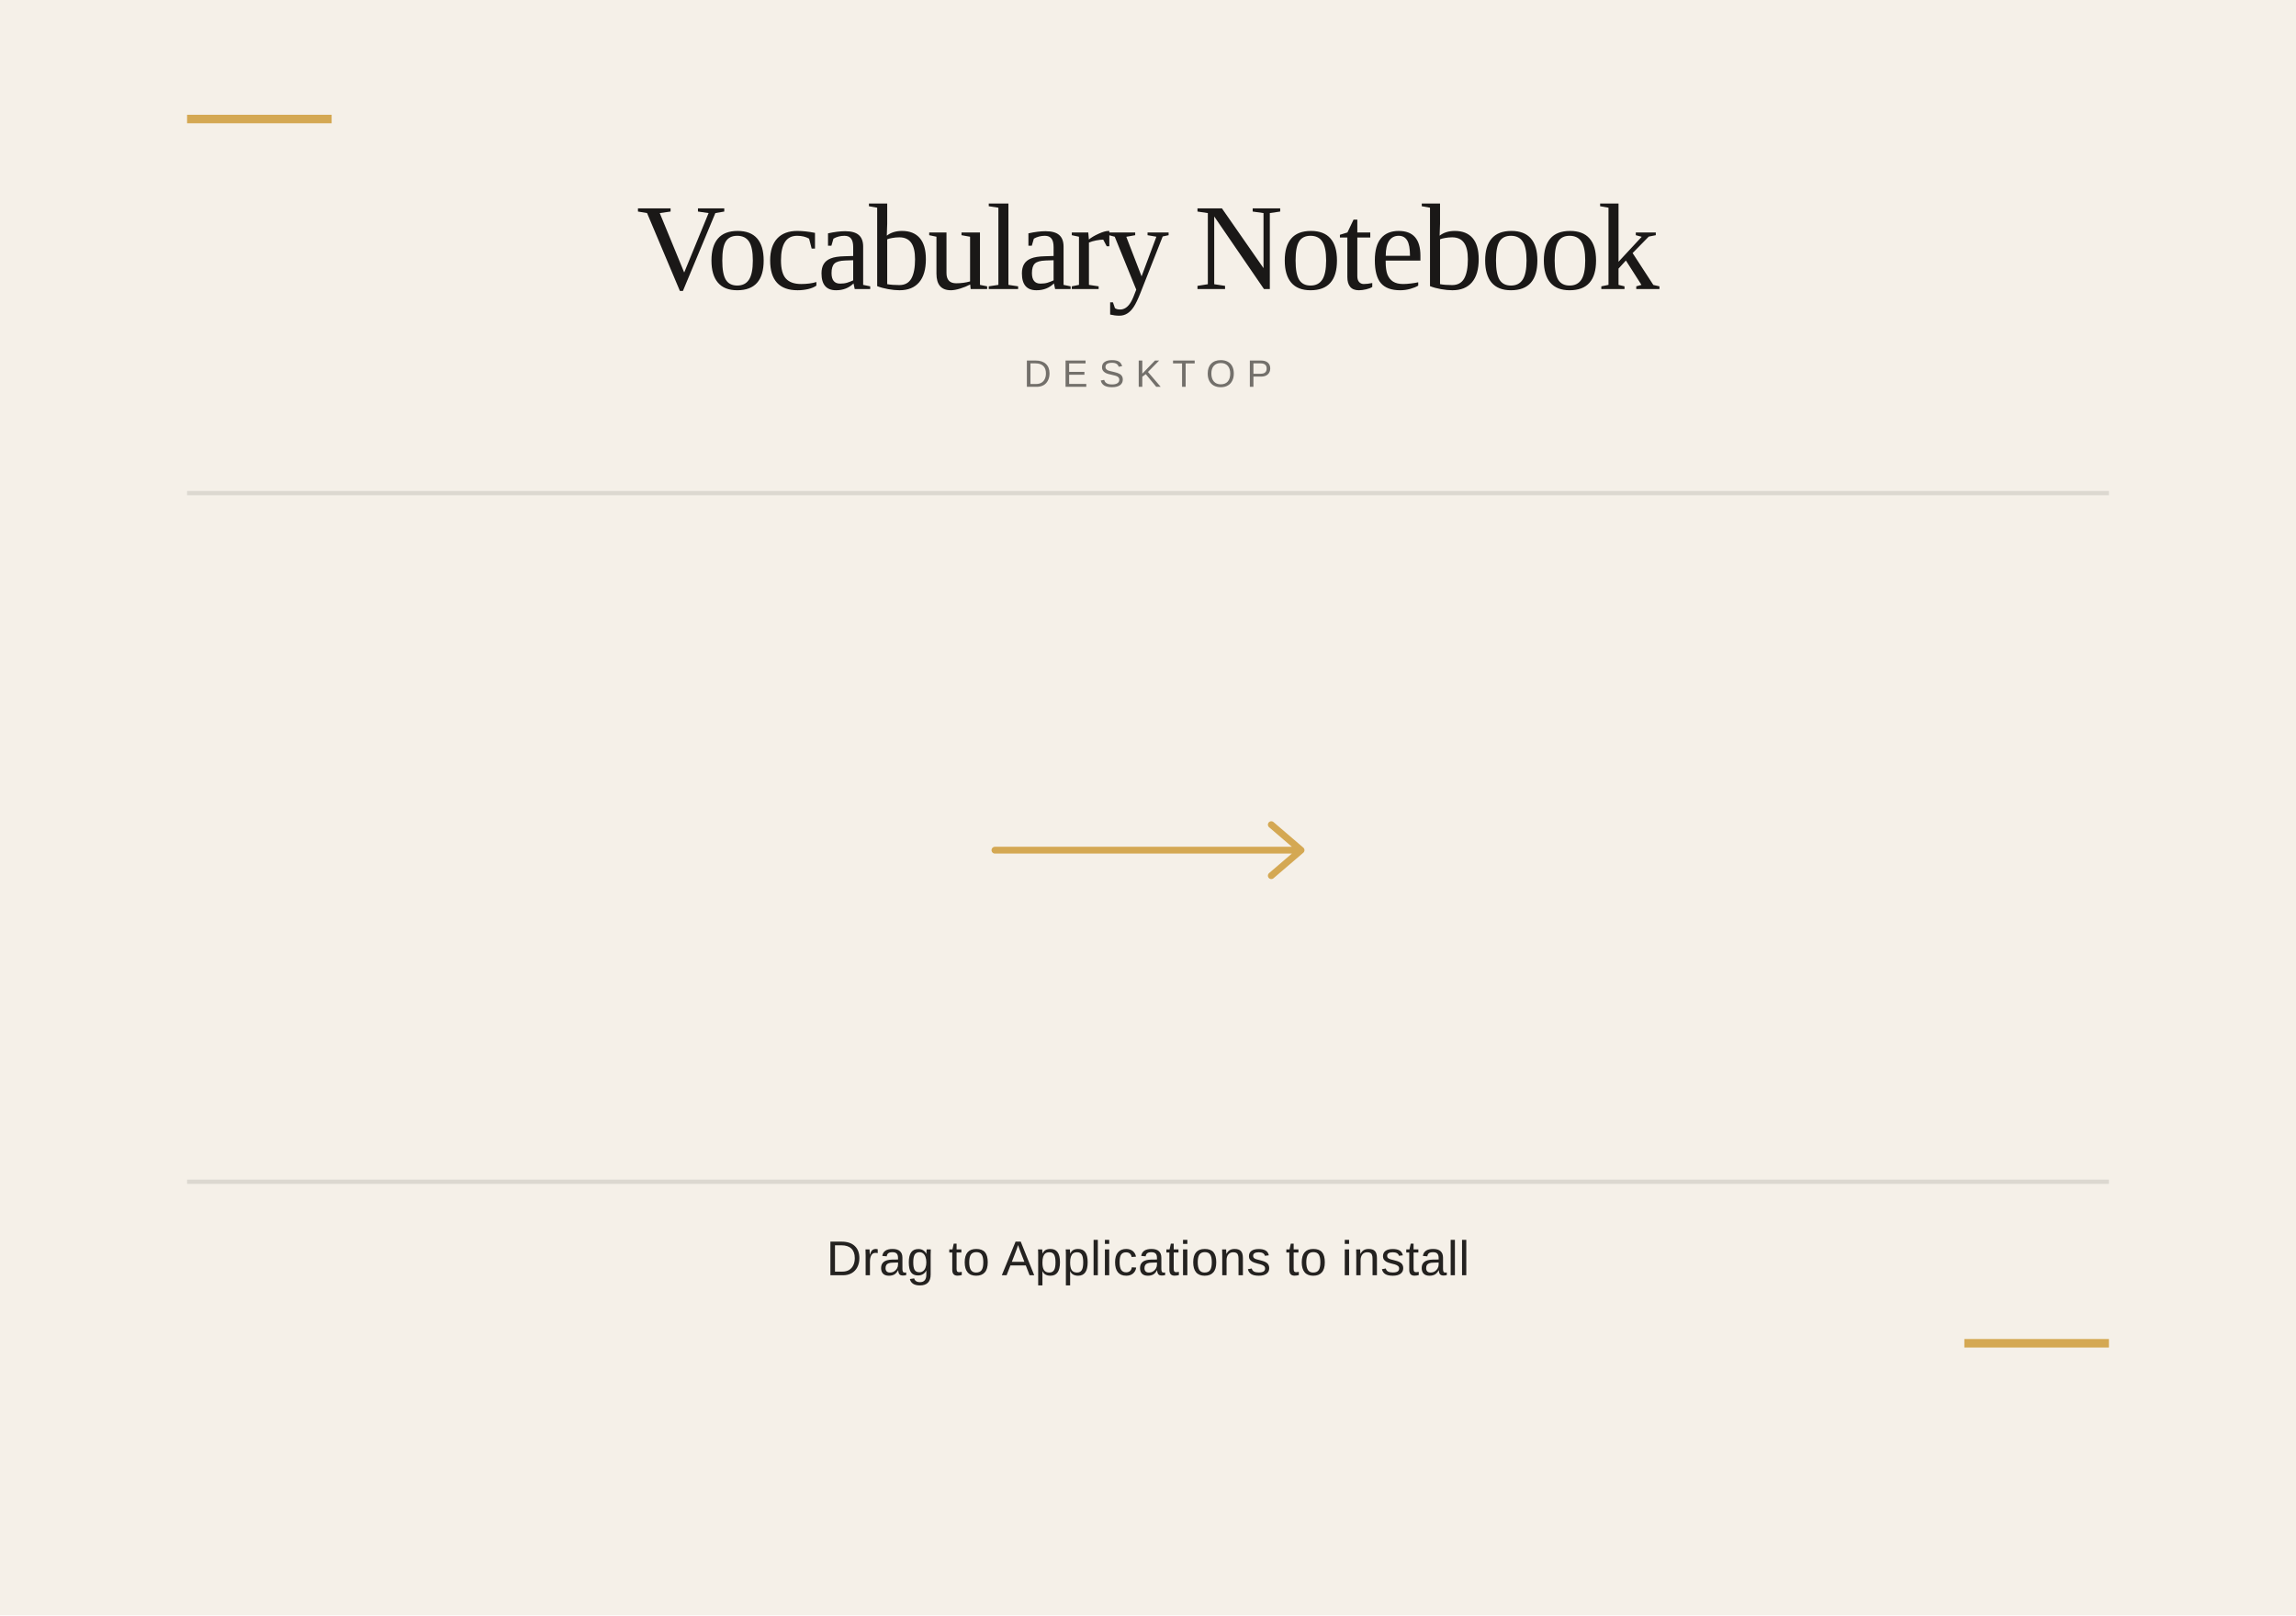
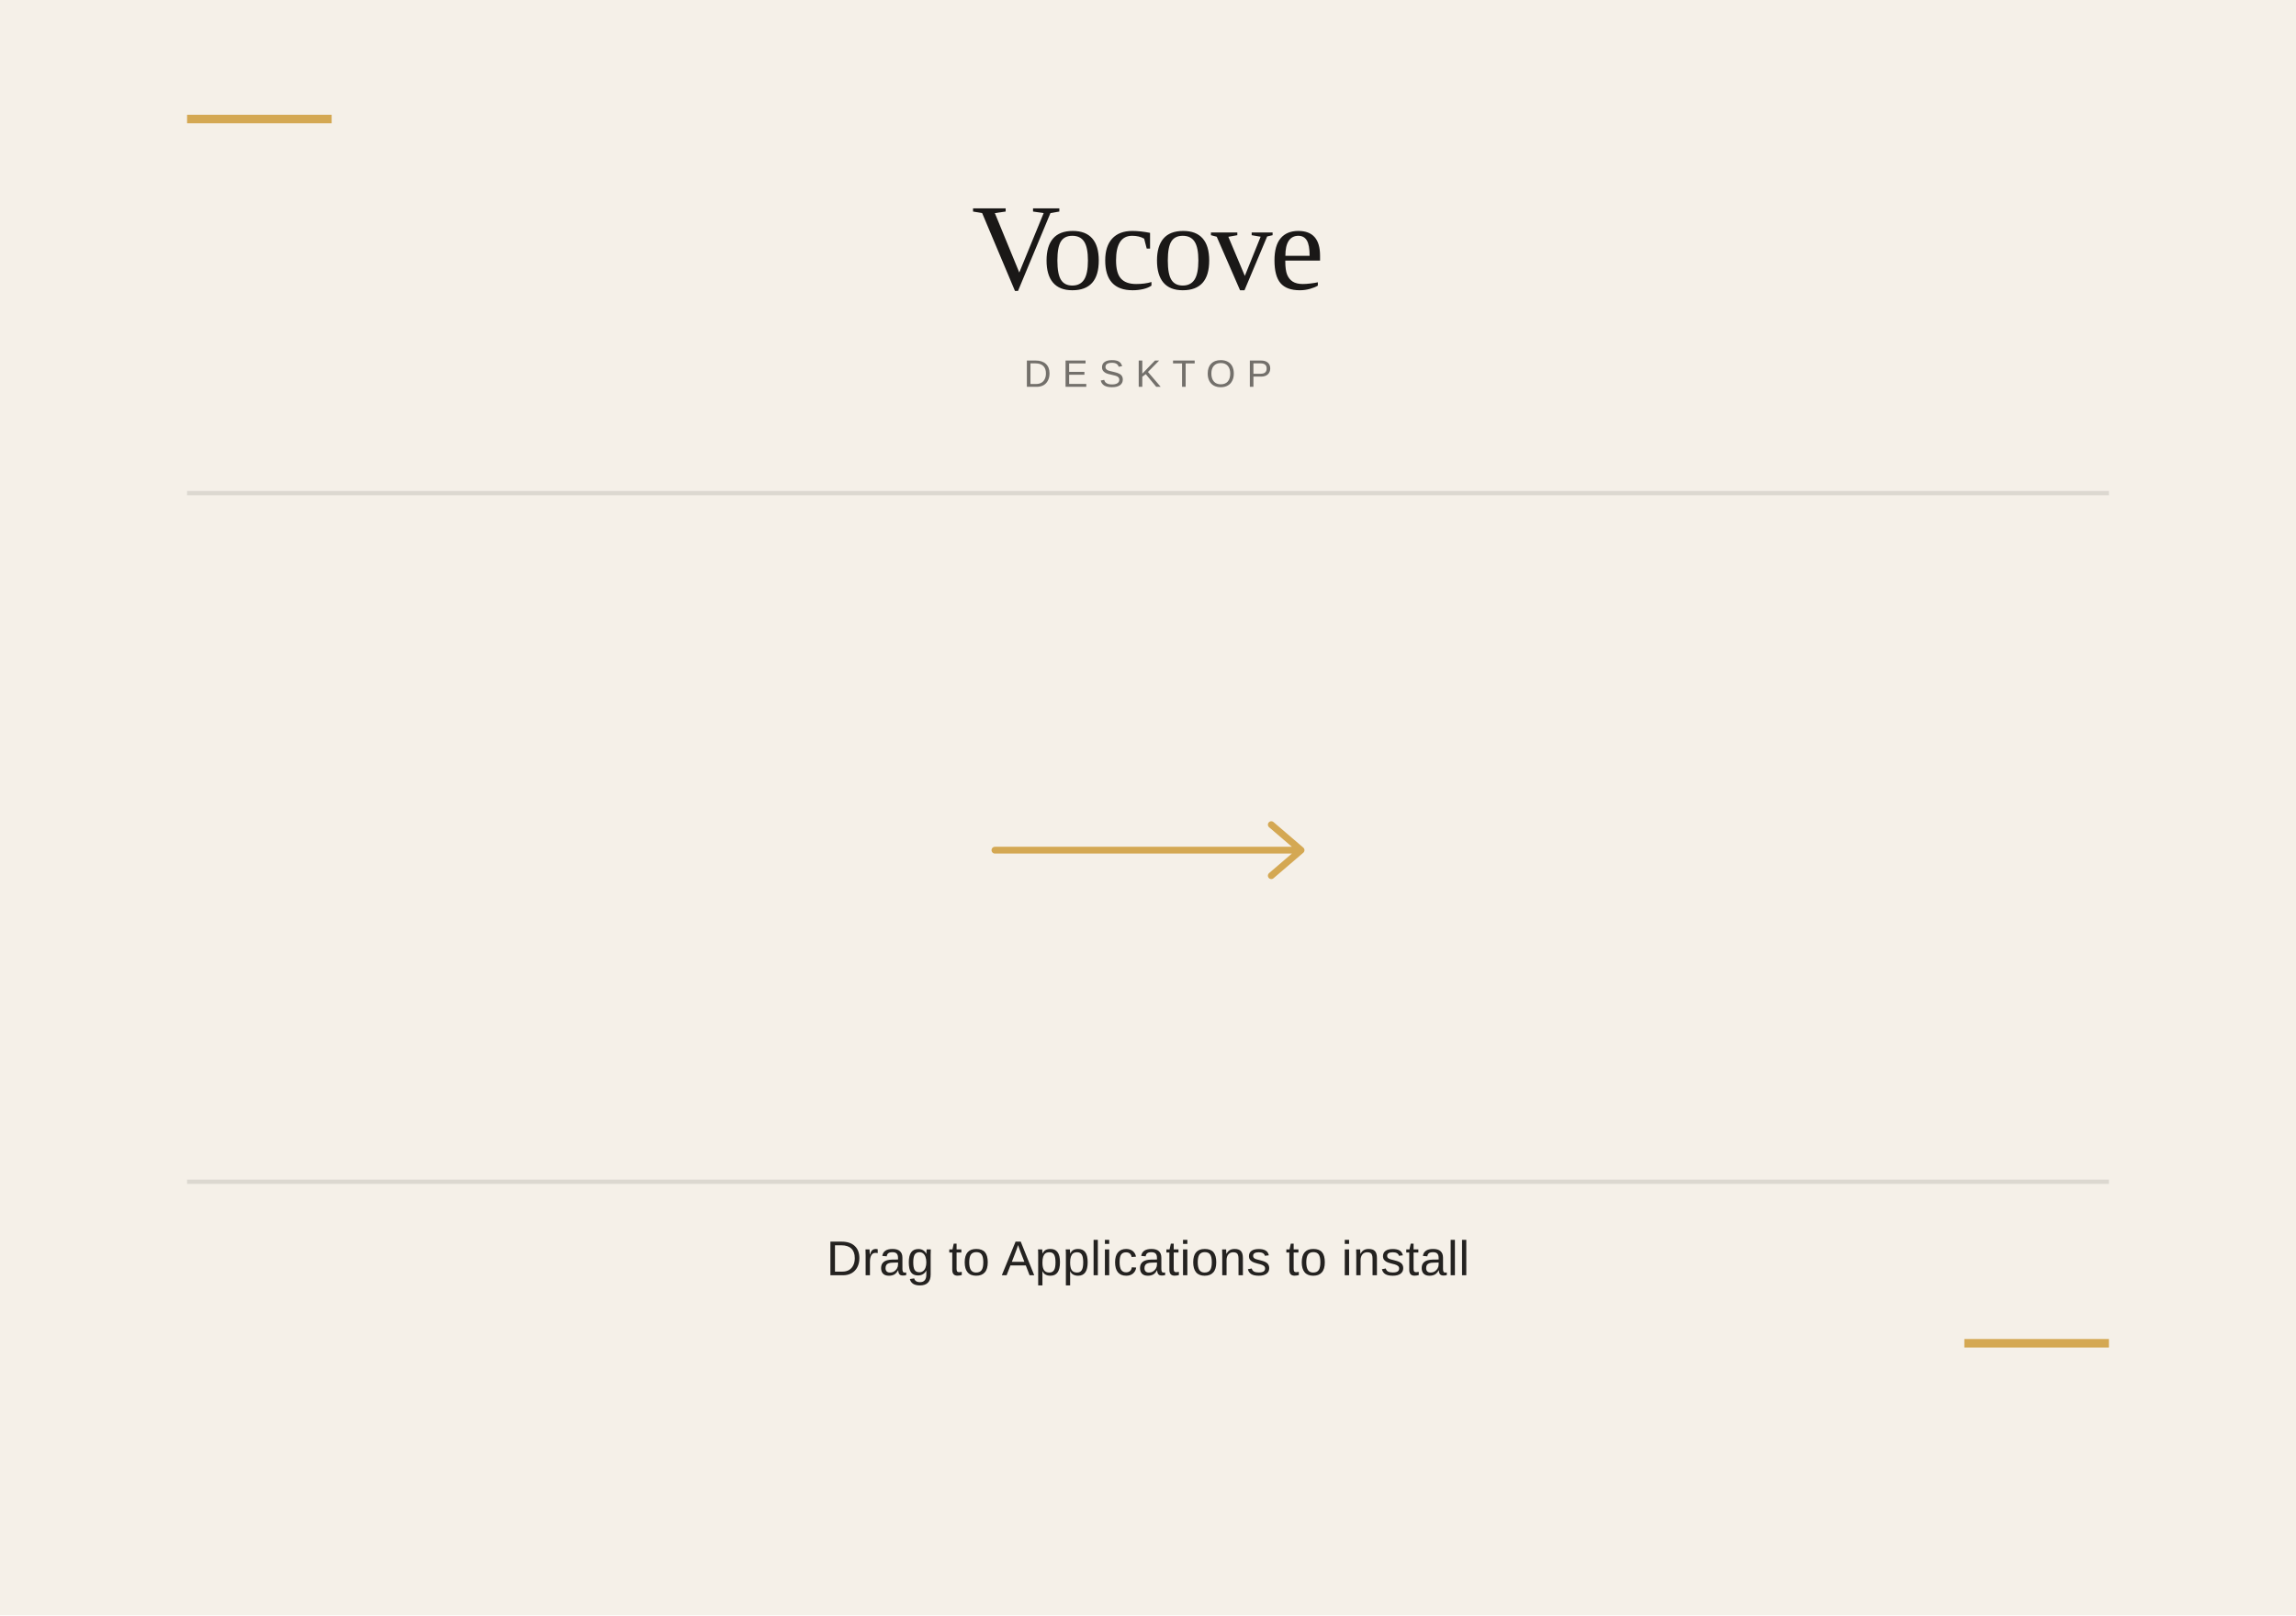
<svg xmlns="http://www.w3.org/2000/svg" width="540" height="380" viewBox="0 0 540 380" fill="none">
  <rect width="540" height="380" fill="#f5f0e8" />
  <path d="M44 28H78" stroke="#d4a853" stroke-width="2" />
-   <text x="270" y="68" fill="#1a1817" text-anchor="middle" font-family="Georgia, 'Times New Roman', serif" font-size="29" letter-spacing="-.7">Vocabulary Notebook</text>
+   <text x="270" y="68" fill="#1a1817" text-anchor="middle" font-family="Georgia, 'Times New Roman', serif" font-size="29" letter-spacing="-.7">Vocove</text>
  <text x="270" y="91" fill="#242220" fill-opacity=".62" text-anchor="middle" font-family="Arial, Helvetica, sans-serif" font-size="9" letter-spacing="2.6">DESKTOP</text>
  <path d="M44 116H496" stroke="#242220" stroke-opacity=".12" />
  <path d="M234 200H306M299 194L306 200L299 206" stroke="#d4a853" stroke-width="1.6" stroke-linecap="round" stroke-linejoin="round" />
  <path d="M44 278H496" stroke="#242220" stroke-opacity=".12" />
  <text x="270" y="300" fill="#242220" text-anchor="middle" font-family="Arial, Helvetica, sans-serif" font-size="11.5" letter-spacing=".12">Drag to Applications to install</text>
  <path d="M462 316H496" stroke="#d4a853" stroke-width="2" />
</svg>
